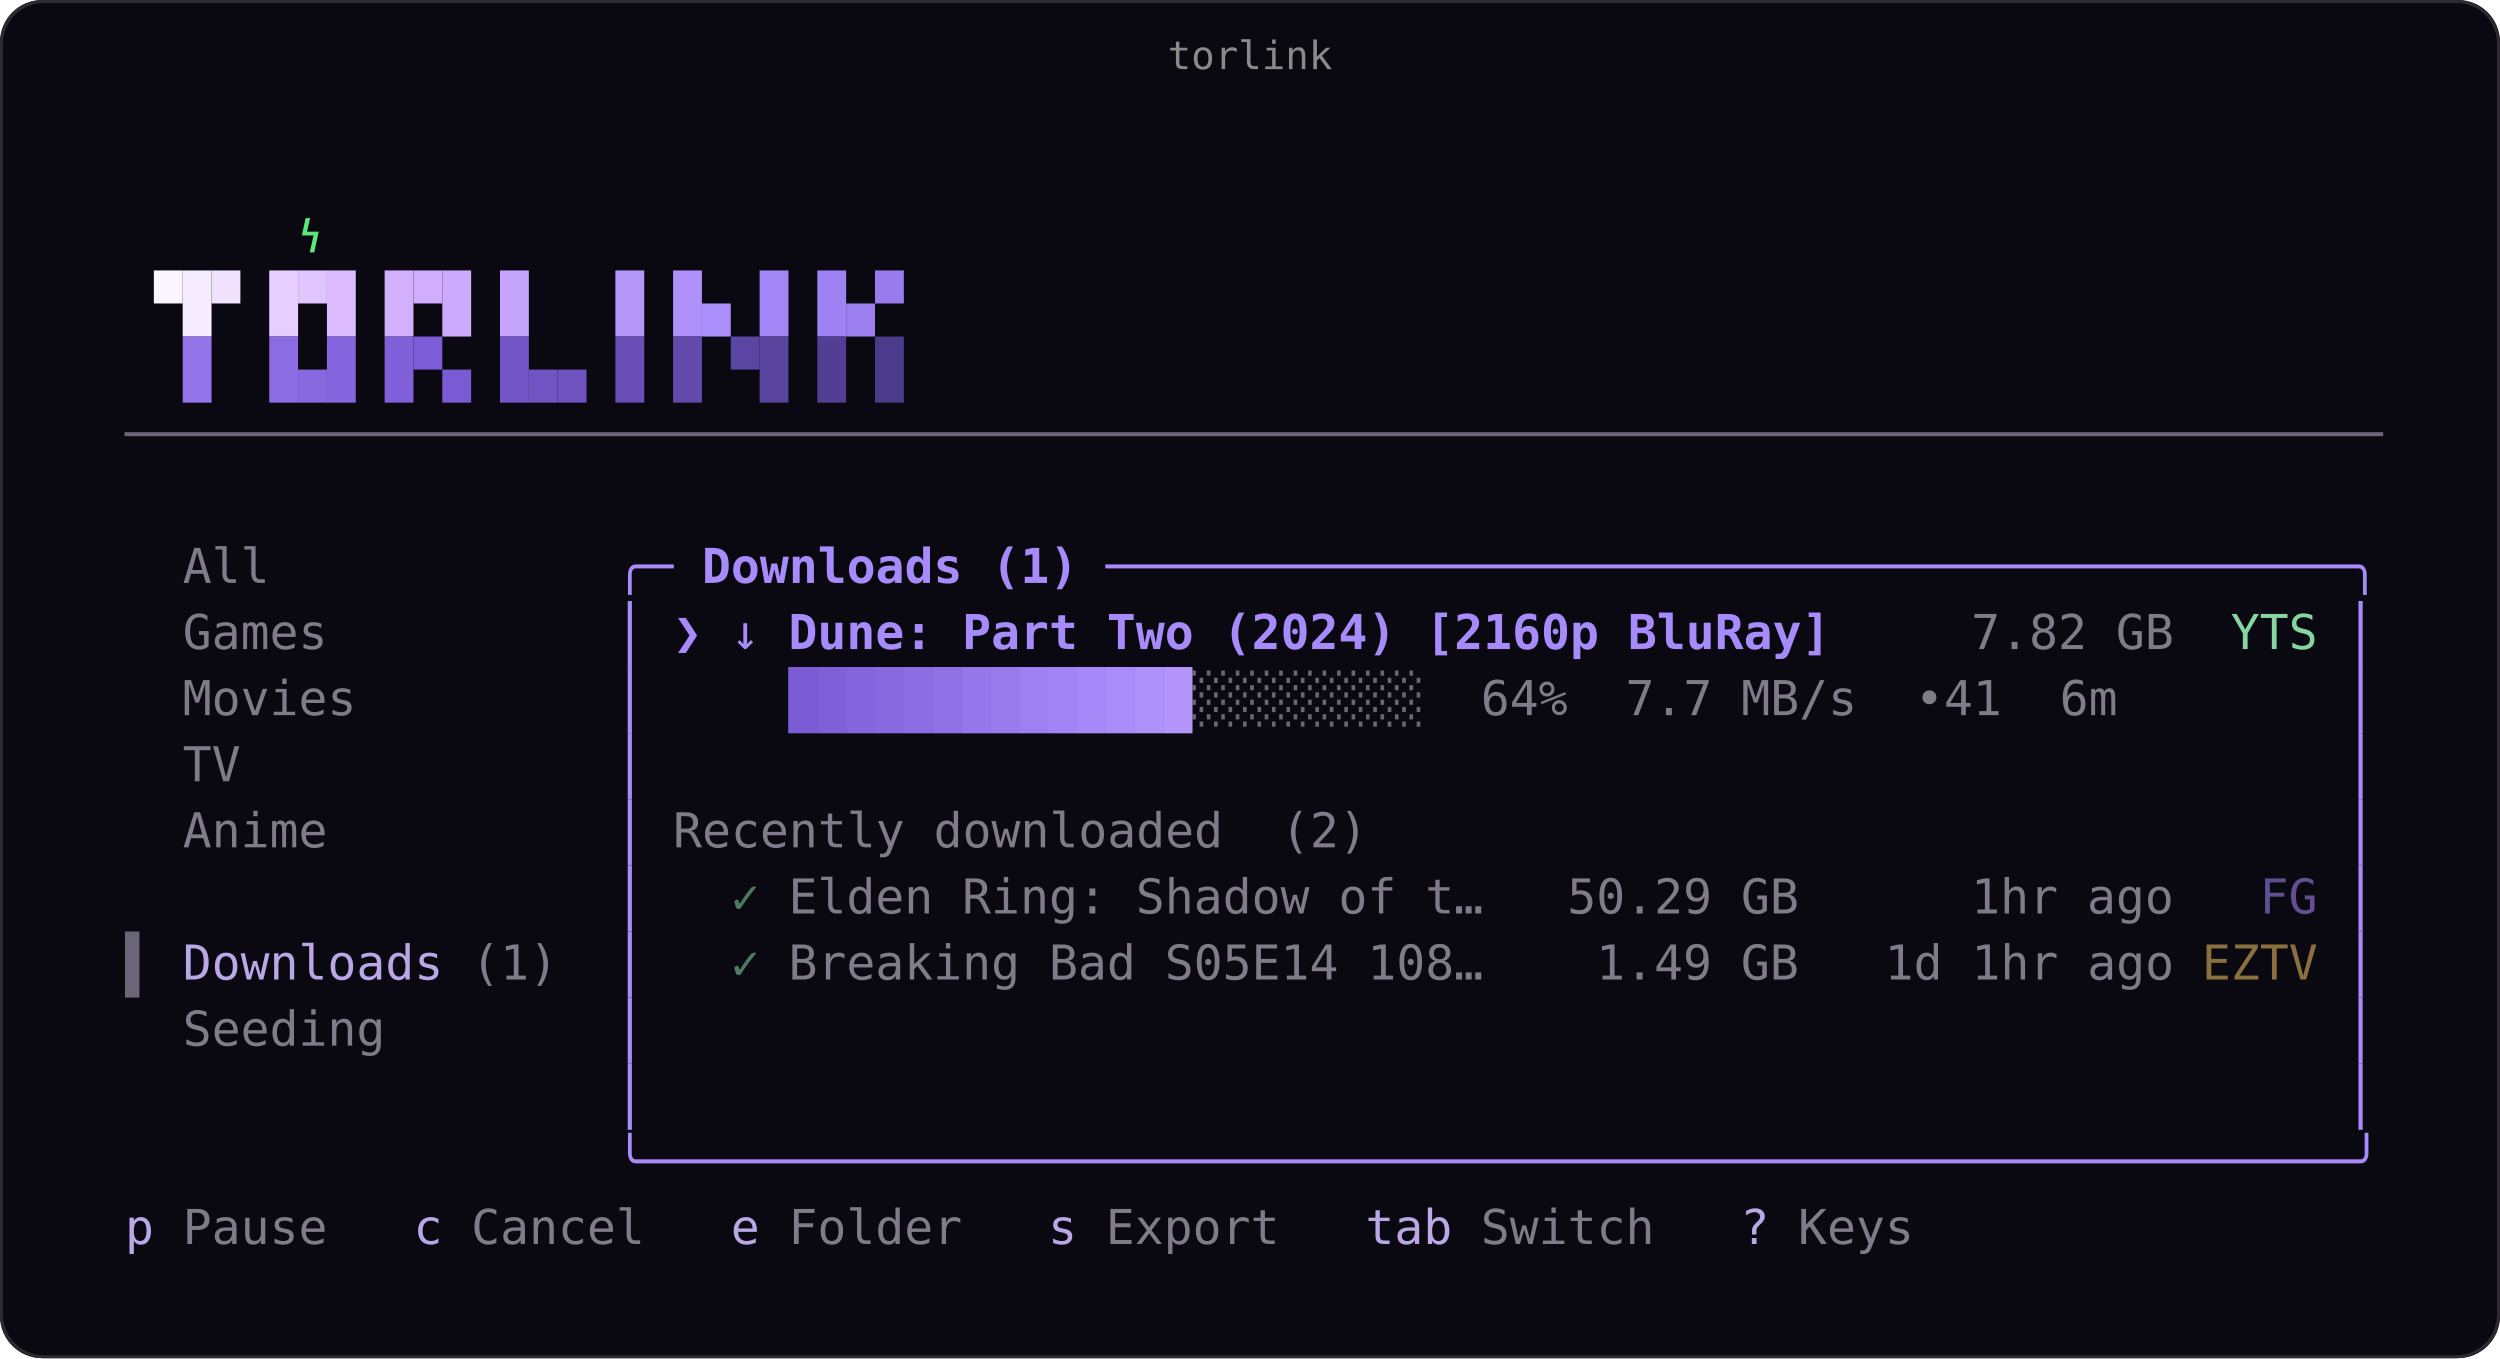
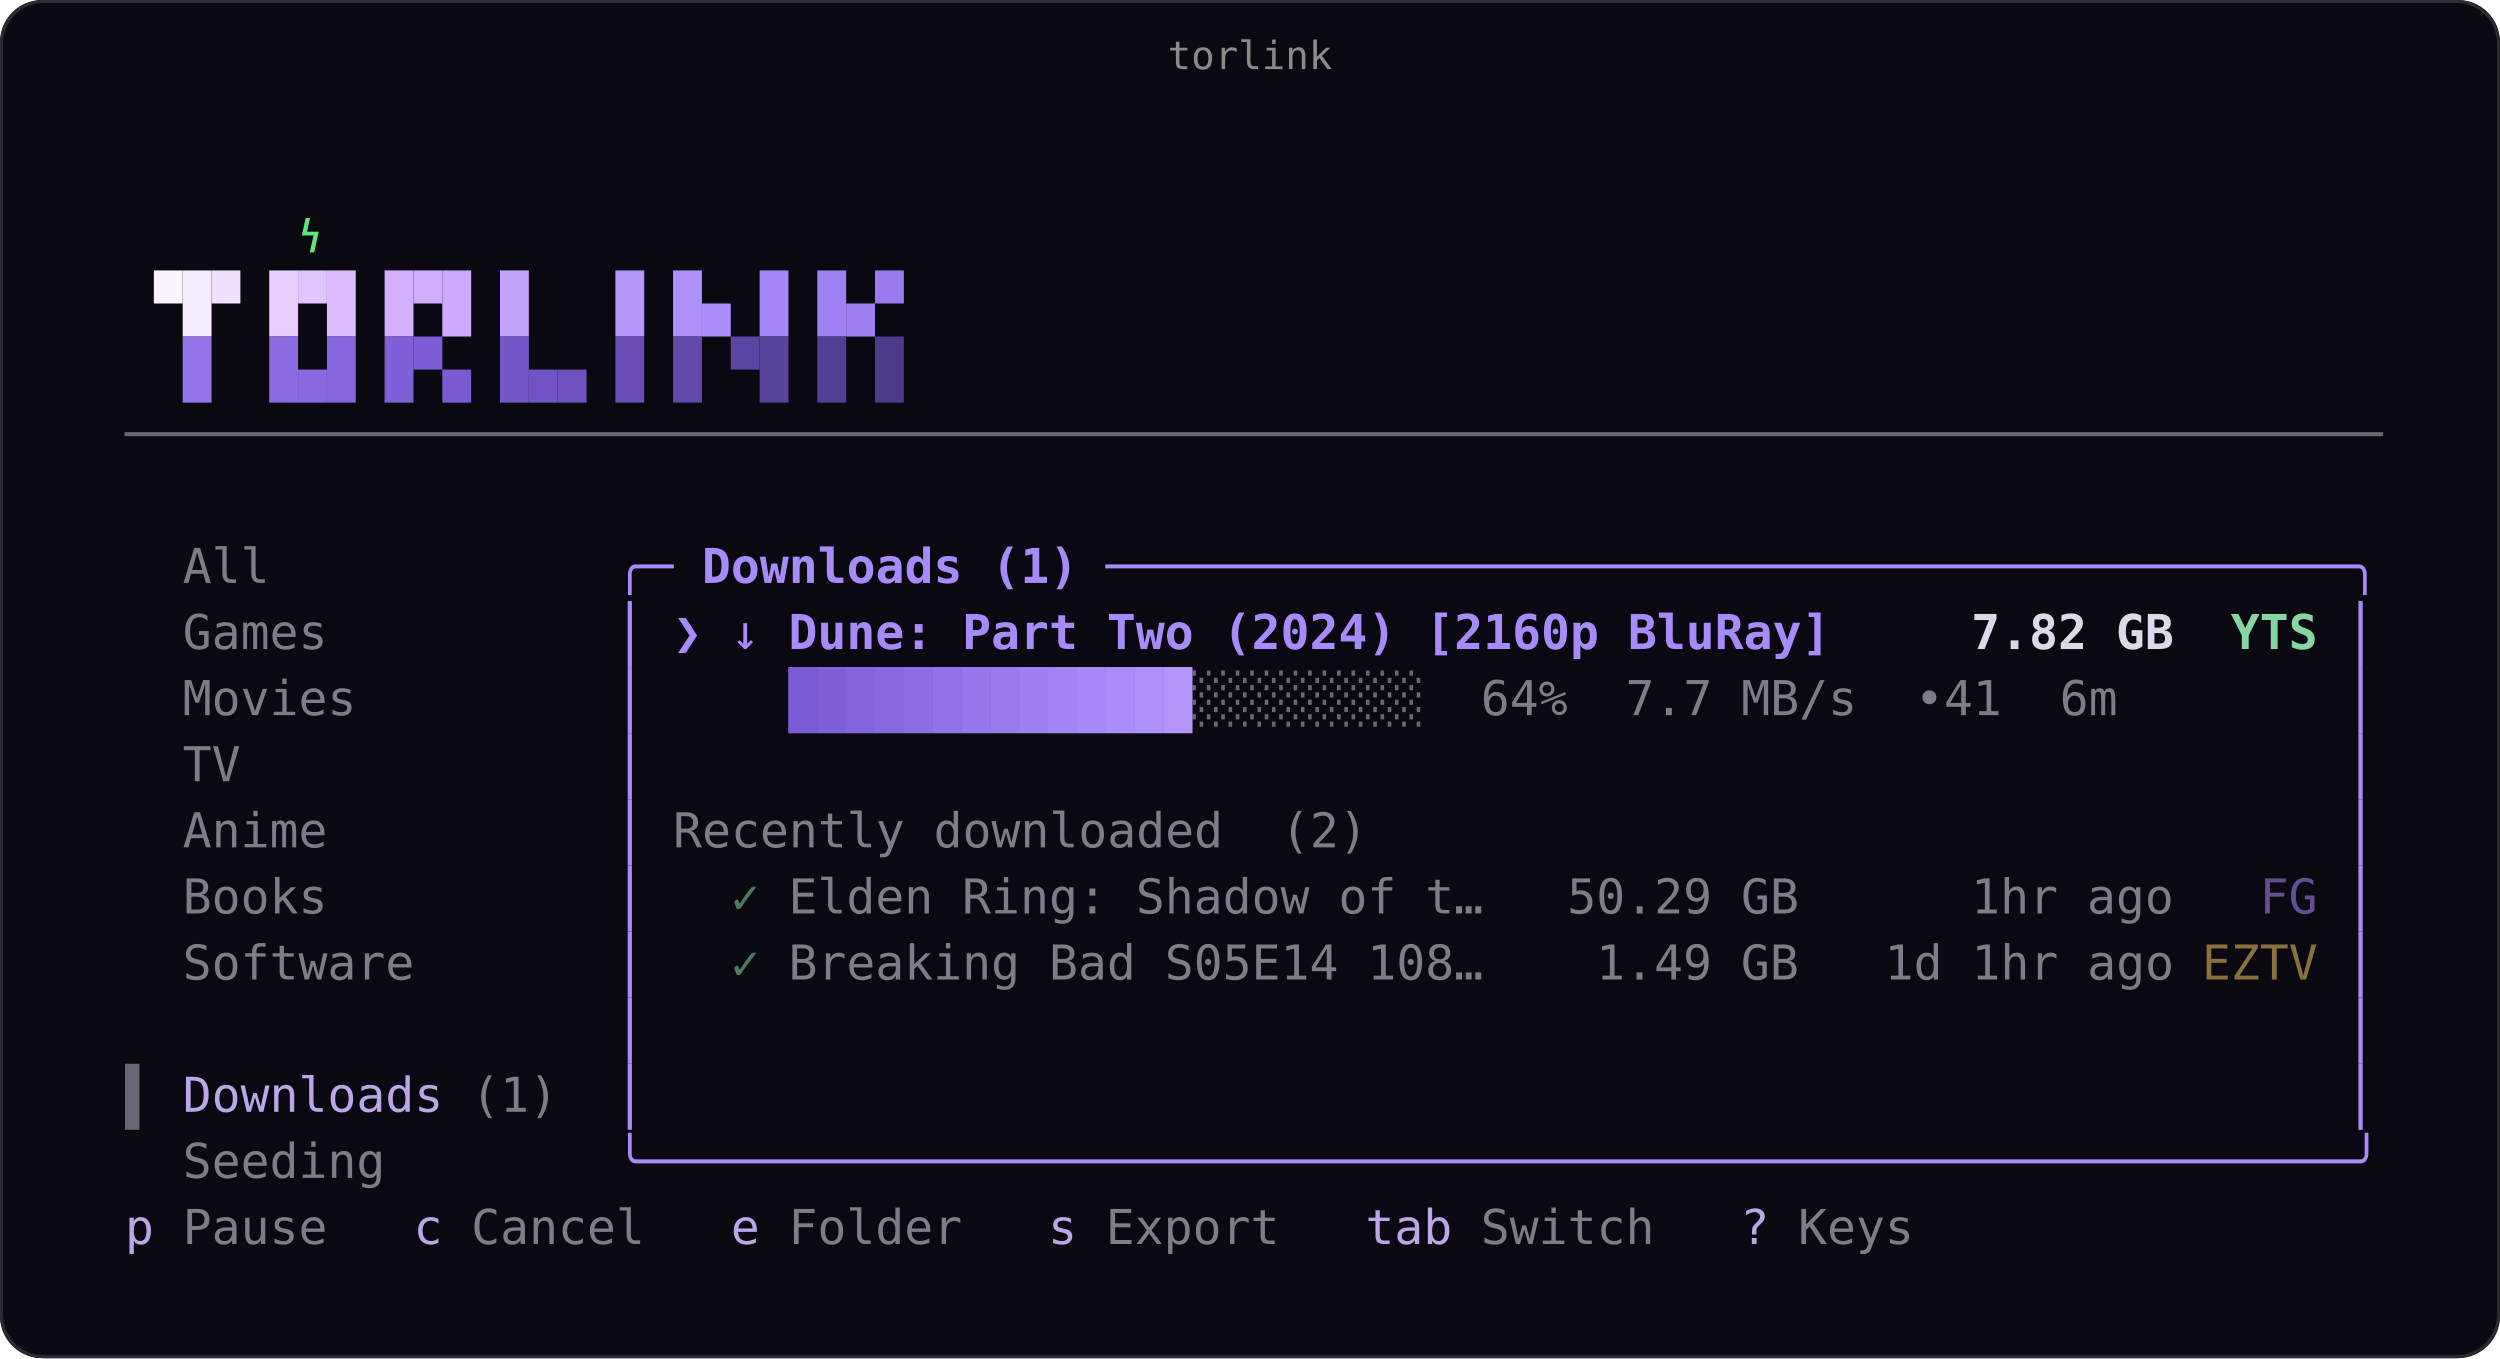
<svg xmlns="http://www.w3.org/2000/svg" width="832" height="452" viewBox="0 0 832 452" style="max-width: 832px; width: 100%; height: auto;" role="img">
  <rect width="100%" height="100%" rx="14" fill="#0a0810" />
  <rect x="0.5" y="0.5" width="831" height="451" rx="14" fill="none" stroke="#2d2b31" stroke-width="1" />
  <text x="416" y="23" text-anchor="middle" font-family="ui-monospace, &quot;Cascadia Mono&quot;, &quot;SF Mono&quot;, Menlo, Consolas, &quot;DejaVu Sans Mono&quot;, monospace" font-size="13" fill="#8a8a8a">torlink</text>
  <g font-family="ui-monospace, &quot;Cascadia Mono&quot;, &quot;SF Mono&quot;, Menlo, Consolas, &quot;DejaVu Sans Mono&quot;, monospace" font-size="16" fill="#ddd8ea">
    <text x="99.2" y="84" textLength="9.6" lengthAdjust="spacingAndGlyphs" xml:space="preserve" fill="#5ae87a" font-weight="600">𐓏</text>
    <rect x="51.2" y="90" width="9.6" height="11" fill="#faf5ff" />
    <rect x="60.8" y="90" width="9.6" height="22" fill="#f5ecff" />
    <rect x="70.4" y="90" width="9.6" height="11" fill="#f0e2ff" />
    <rect x="89.6" y="90" width="9.6" height="22" fill="#e6cffe" />
    <rect x="99.2" y="90" width="9.6" height="11" fill="#e1c5fe" />
    <rect x="108.8" y="90" width="9.6" height="22" fill="#dcbcfe" />
    <rect x="128" y="90" width="9.6" height="22" fill="#d3b0fe" />
    <rect x="137.6" y="90" width="9.6" height="11" fill="#d0adfd" />
    <rect x="147.2" y="90" width="9.6" height="22" fill="#ccaafd" />
    <rect x="166.4" y="90" width="9.6" height="22" fill="#c4a4fc" />
    <rect x="204.8" y="90" width="9.6" height="22" fill="#b597fb" />
    <rect x="224" y="90" width="9.6" height="22" fill="#ae91fb" />
    <rect x="233.6" y="101" width="9.6" height="11" fill="#aa8efa" />
    <rect x="252.8" y="90" width="9.6" height="22" fill="#a487f7" />
    <rect x="272" y="90" width="9.6" height="22" fill="#9e81f3" />
    <rect x="281.6" y="101" width="9.6" height="11" fill="#9b7ef0" />
    <rect x="291.2" y="90" width="9.6" height="11" fill="#997bee" />
    <rect x="60.8" y="112" width="9.6" height="22" fill="#9375e9" />
    <rect x="89.6" y="112" width="9.6" height="22" fill="#8b6ce2" />
    <rect x="99.2" y="123" width="9.6" height="11" fill="#8869e0" />
    <rect x="108.8" y="112" width="9.6" height="22" fill="#8566de" />
    <rect x="128" y="112" width="9.6" height="22" fill="#8060d9" />
    <rect x="137.6" y="112" width="9.6" height="11" fill="#7d5dd7" />
    <rect x="147.2" y="123" width="9.6" height="11" fill="#7a5bd3" />
    <rect x="166.4" y="112" width="9.6" height="22" fill="#7456c9" />
    <rect x="176" y="123" width="9.6" height="11" fill="#7154c4" />
    <rect x="185.6" y="123" width="9.6" height="11" fill="#6e52c0" />
    <rect x="204.8" y="112" width="9.6" height="22" fill="#684eb6" />
    <rect x="224" y="112" width="9.6" height="22" fill="#6249ac" />
    <rect x="243.2" y="112" width="9.6" height="11" fill="#5b45a2" />
    <rect x="252.8" y="112" width="9.6" height="22" fill="#58439d" />
    <rect x="272" y="112" width="9.6" height="22" fill="#523e94" />
    <rect x="291.2" y="112" width="9.6" height="22" fill="#4c3a8a" />
    <text x="41.6" y="150" textLength="748.8" lengthAdjust="spacingAndGlyphs" xml:space="preserve" fill="#6b6577">──────────────────────────────────────────────────────────────────────────────</text>
    <text x="60.8" y="194" textLength="28.8" lengthAdjust="spacingAndGlyphs" xml:space="preserve" fill-opacity="0.55">All</text>
    <text x="204.8" y="194" textLength="19.2" lengthAdjust="spacingAndGlyphs" xml:space="preserve" fill="#a78bfa">╭─</text>
    <text x="233.6" y="194" textLength="124.8" lengthAdjust="spacingAndGlyphs" xml:space="preserve" fill="#a78bfa" font-weight="600">Downloads (1)</text>
    <text x="368" y="194" textLength="422.4" lengthAdjust="spacingAndGlyphs" xml:space="preserve" fill="#a78bfa">───────────────────────────────────────────╮</text>
    <text x="60.8" y="216" textLength="48" lengthAdjust="spacingAndGlyphs" xml:space="preserve" fill-opacity="0.55">Games</text>
    <rect x="208.9" y="200" width="1.4" height="22" fill="#a78bfa" />
    <text x="224" y="216" textLength="9.6" lengthAdjust="spacingAndGlyphs" xml:space="preserve" fill="#a78bfa" font-weight="600">❯</text>
    <text x="243.2" y="216" textLength="9.6" lengthAdjust="spacingAndGlyphs" xml:space="preserve" fill="#a78bfa">↓</text>
    <text x="262.4" y="216" textLength="345.6" lengthAdjust="spacingAndGlyphs" xml:space="preserve" fill="#a78bfa" font-weight="600">Dune: Part Two (2024) [2160p BluRay]</text>
-     <text x="656" y="216" textLength="67.2" lengthAdjust="spacingAndGlyphs" xml:space="preserve" fill-opacity="0.55">7.82 GB</text>
-     <text x="742.4" y="216" textLength="28.8" lengthAdjust="spacingAndGlyphs" xml:space="preserve" fill="#86d6a2">YTS</text>
+     <text x="656" y="216" textLength="67.2" lengthAdjust="spacingAndGlyphs" xml:space="preserve" font-weight="600">7.82 GB</text>
+     <text x="742.4" y="216" textLength="28.8" lengthAdjust="spacingAndGlyphs" xml:space="preserve" fill="#86d6a2" font-weight="600">YTS</text>
    <rect x="784.9" y="200" width="1.4" height="22" fill="#a78bfa" />
    <text x="60.8" y="238" textLength="57.6" lengthAdjust="spacingAndGlyphs" xml:space="preserve" fill-opacity="0.55">Movies</text>
    <rect x="208.9" y="222" width="1.4" height="22" fill="#a78bfa" />
    <rect x="262.4" y="222" width="9.6" height="22" fill="#7c5cd6" />
    <rect x="272" y="222" width="9.6" height="22" fill="#8060d9" />
    <rect x="281.6" y="222" width="9.6" height="22" fill="#8465dd" />
    <rect x="291.2" y="222" width="9.6" height="22" fill="#8869e0" />
    <rect x="300.8" y="222" width="9.6" height="22" fill="#8c6ee4" />
    <rect x="310.4" y="222" width="9.6" height="22" fill="#9072e7" />
    <rect x="320" y="222" width="9.6" height="22" fill="#9577eb" />
    <rect x="329.6" y="222" width="9.6" height="22" fill="#997bee" />
    <rect x="339.2" y="222" width="9.6" height="22" fill="#9d80f1" />
    <rect x="348.8" y="222" width="9.6" height="22" fill="#a184f5" />
    <rect x="358.4" y="222" width="9.6" height="22" fill="#a589f8" />
    <rect x="368" y="222" width="9.6" height="22" fill="#a98dfa" />
    <rect x="377.6" y="222" width="9.6" height="22" fill="#ae91fb" />
    <rect x="387.2" y="222" width="9.6" height="22" fill="#b395fb" />
    <text x="396.8" y="238" textLength="76.8" lengthAdjust="spacingAndGlyphs" xml:space="preserve" fill="#6b6577">░░░░░░░░</text>
    <text x="492.8" y="238" textLength="211.2" lengthAdjust="spacingAndGlyphs" xml:space="preserve" fill-opacity="0.55">64%  7.7 MB/s  •41  6m</text>
    <rect x="784.9" y="222" width="1.4" height="22" fill="#a78bfa" />
    <text x="60.8" y="260" textLength="19.2" lengthAdjust="spacingAndGlyphs" xml:space="preserve" fill-opacity="0.55">TV</text>
    <rect x="208.9" y="244" width="1.4" height="22" fill="#a78bfa" />
    <rect x="784.9" y="244" width="1.4" height="22" fill="#a78bfa" />
    <text x="60.8" y="282" textLength="48" lengthAdjust="spacingAndGlyphs" xml:space="preserve" fill-opacity="0.55">Anime</text>
    <rect x="208.9" y="266" width="1.4" height="22" fill="#a78bfa" />
    <text x="224" y="282" textLength="230.4" lengthAdjust="spacingAndGlyphs" xml:space="preserve" fill-opacity="0.55">Recently downloaded  (2)</text>
    <rect x="784.9" y="266" width="1.4" height="22" fill="#a78bfa" />
+     <text x="60.8" y="304" textLength="48" lengthAdjust="spacingAndGlyphs" xml:space="preserve" fill-opacity="0.55">Books</text>
    <rect x="208.9" y="288" width="1.4" height="22" fill="#a78bfa" />
    <text x="243.2" y="304" textLength="9.6" lengthAdjust="spacingAndGlyphs" xml:space="preserve" fill="#86d6a2" fill-opacity="0.55">✓</text>
    <text x="262.4" y="304" textLength="230.4" lengthAdjust="spacingAndGlyphs" xml:space="preserve" fill-opacity="0.55">Elden Ring: Shadow of t…</text>
    <text x="521.6" y="304" textLength="76.8" lengthAdjust="spacingAndGlyphs" xml:space="preserve" fill-opacity="0.55">50.29 GB</text>
    <text x="656" y="304" textLength="67.2" lengthAdjust="spacingAndGlyphs" xml:space="preserve" fill-opacity="0.55">1hr ago</text>
    <text x="752" y="304" textLength="19.2" lengthAdjust="spacingAndGlyphs" xml:space="preserve" fill="#a78bfa" fill-opacity="0.55">FG</text>
    <rect x="784.9" y="288" width="1.4" height="22" fill="#a78bfa" />
-     <rect x="41.6" y="310" width="4.8" height="22" fill="#6b6577" />
-     <text x="60.8" y="326" textLength="86.4" lengthAdjust="spacingAndGlyphs" xml:space="preserve" fill="#b9a7e6">Downloads</text>
-     <text x="156.8" y="326" textLength="28.8" lengthAdjust="spacingAndGlyphs" xml:space="preserve" fill-opacity="0.55">(1)</text>
+     <text x="60.8" y="326" textLength="76.8" lengthAdjust="spacingAndGlyphs" xml:space="preserve" fill-opacity="0.55">Software</text>
    <rect x="208.9" y="310" width="1.4" height="22" fill="#a78bfa" />
    <text x="243.2" y="326" textLength="9.6" lengthAdjust="spacingAndGlyphs" xml:space="preserve" fill="#86d6a2" fill-opacity="0.55">✓</text>
    <text x="262.4" y="326" textLength="230.4" lengthAdjust="spacingAndGlyphs" xml:space="preserve" fill-opacity="0.55">Breaking Bad S05E14 108…</text>
    <text x="531.2" y="326" textLength="67.2" lengthAdjust="spacingAndGlyphs" xml:space="preserve" fill-opacity="0.55">1.49 GB</text>
    <text x="627.2" y="326" textLength="96" lengthAdjust="spacingAndGlyphs" xml:space="preserve" fill-opacity="0.55">1d 1hr ago</text>
    <text x="732.8" y="326" textLength="38.4" lengthAdjust="spacingAndGlyphs" xml:space="preserve" fill="#f0c560" fill-opacity="0.55">EZTV</text>
    <rect x="784.9" y="310" width="1.4" height="22" fill="#a78bfa" />
-     <text x="60.8" y="348" textLength="67.2" lengthAdjust="spacingAndGlyphs" xml:space="preserve" fill-opacity="0.55">Seeding</text>
    <rect x="208.9" y="332" width="1.4" height="22" fill="#a78bfa" />
    <rect x="784.9" y="332" width="1.4" height="22" fill="#a78bfa" />
+     <rect x="41.6" y="354" width="4.8" height="22" fill="#6b6577" />
+     <text x="60.8" y="370" textLength="86.4" lengthAdjust="spacingAndGlyphs" xml:space="preserve" fill="#b9a7e6">Downloads</text>
+     <text x="156.8" y="370" textLength="28.8" lengthAdjust="spacingAndGlyphs" xml:space="preserve" fill-opacity="0.55">(1)</text>
    <rect x="208.9" y="354" width="1.4" height="22" fill="#a78bfa" />
    <rect x="784.9" y="354" width="1.4" height="22" fill="#a78bfa" />
+     <text x="60.8" y="392" textLength="67.2" lengthAdjust="spacingAndGlyphs" xml:space="preserve" fill-opacity="0.55">Seeding</text>
    <text x="204.8" y="392" textLength="585.6" lengthAdjust="spacingAndGlyphs" xml:space="preserve" fill="#a78bfa">╰───────────────────────────────────────────────────────────╯</text>
    <text x="41.6" y="414" textLength="9.6" lengthAdjust="spacingAndGlyphs" xml:space="preserve" fill="#b9a7e6">p</text>
    <text x="60.8" y="414" textLength="48" lengthAdjust="spacingAndGlyphs" xml:space="preserve" fill-opacity="0.55">Pause</text>
    <text x="137.6" y="414" textLength="9.6" lengthAdjust="spacingAndGlyphs" xml:space="preserve" fill="#b9a7e6">c</text>
    <text x="156.8" y="414" textLength="57.6" lengthAdjust="spacingAndGlyphs" xml:space="preserve" fill-opacity="0.55">Cancel</text>
    <text x="243.2" y="414" textLength="9.6" lengthAdjust="spacingAndGlyphs" xml:space="preserve" fill="#b9a7e6">e</text>
    <text x="262.4" y="414" textLength="57.6" lengthAdjust="spacingAndGlyphs" xml:space="preserve" fill-opacity="0.55">Folder</text>
    <text x="348.8" y="414" textLength="9.6" lengthAdjust="spacingAndGlyphs" xml:space="preserve" fill="#b9a7e6">s</text>
    <text x="368" y="414" textLength="57.6" lengthAdjust="spacingAndGlyphs" xml:space="preserve" fill-opacity="0.55">Export</text>
    <text x="454.4" y="414" textLength="28.8" lengthAdjust="spacingAndGlyphs" xml:space="preserve" fill="#b9a7e6">tab</text>
    <text x="492.8" y="414" textLength="57.6" lengthAdjust="spacingAndGlyphs" xml:space="preserve" fill-opacity="0.55">Switch</text>
    <text x="579.2" y="414" textLength="9.6" lengthAdjust="spacingAndGlyphs" xml:space="preserve" fill="#b9a7e6">?</text>
    <text x="598.4" y="414" textLength="38.4" lengthAdjust="spacingAndGlyphs" xml:space="preserve" fill-opacity="0.55">Keys</text>
  </g>
  <rect x="262.4" y="222" width="9.6" height="22" fill="#7c5cd6">
    <animate attributeName="fill" calcMode="discrete" dur="3.48s" values="#7c5cd6;#7f5fd7;#8669da;#9277de;#a18ae3;#b29ee8;#c3b3ee;#d2c5f3;#ded4f7;#e5ddfa;#e8e0fb;#e5ddfa;#ded4f7;#d2c5f3;#c3b3ee;#b29ee8;#a18ae3;#9277de;#8669da;#7f5fd7;#7c5cd6;#7c5cd6;#7c5cd6;#7c5cd6;#7c5cd6;#7c5cd6;#7c5cd6;#7c5cd6;#7c5cd6;#7c5cd6;#7c5cd6;#7c5cd6;#7c5cd6;#7c5cd6;#7c5cd6;#7c5cd6;#7c5cd6;#7c5cd6;#7c5cd6;#7c5cd6;#7c5cd6;#7c5cd6;#7c5cd6;#7c5cd6;#7c5cd6;#7c5cd6;#7c5cd6;#7c5cd6;#7c5cd6;#7c5cd6;#7c5cd6;#7c5cd6;#7c5cd6;#7c5cd6;#7c5cd6;#7c5cd6;#7c5cd6;#7c5cd6;#7c5cd6;#7c5cd6;#7c5cd6;#7c5cd6;#7c5cd6;#7c5cd6;#7c5cd6;#7c5cd6;#7c5cd6;#7c5cd6;#7c5cd6;#7c5cd6;#7c5cd6;#7c5cd6;#7c5cd6;#7c5cd6;#7c5cd6;#7c5cd6;#7c5cd6;#7c5cd6;#7c5cd6;#7c5cd6;#7c5cd6;#7c5cd6;#7c5cd6;#7c5cd6;#7c5cd6;#7c5cd6;#7c5cd6" repeatCount="indefinite" />
  </rect>
  <rect x="272" y="222" width="9.6" height="22" fill="#8060d9">
    <animate attributeName="fill" calcMode="discrete" dur="3.48s" values="#8060d9;#8060d9;#8060d9;#8262da;#886adc;#9377df;#a188e4;#b19ce9;#c1b0ee;#d0c2f3;#dcd2f7;#e5dcfa;#e8e1fb;#e7dffb;#e0d7f9;#d6caf5;#c8b8f1;#b8a5eb;#a891e6;#997ee1;#8c6fdd;#8465da;#8060d9;#8060d9;#8060d9;#8060d9;#8060d9;#8060d9;#8060d9;#8060d9;#8060d9;#8060d9;#8060d9;#8060d9;#8060d9;#8060d9;#8060d9;#8060d9;#8060d9;#8060d9;#8060d9;#8060d9;#8060d9;#8060d9;#8060d9;#8060d9;#8060d9;#8060d9;#8060d9;#8060d9;#8060d9;#8060d9;#8060d9;#8060d9;#8060d9;#8060d9;#8060d9;#8060d9;#8060d9;#8060d9;#8060d9;#8060d9;#8060d9;#8060d9;#8060d9;#8060d9;#8060d9;#8060d9;#8060d9;#8060d9;#8060d9;#8060d9;#8060d9;#8060d9;#8060d9;#8060d9;#8060d9;#8060d9;#8060d9;#8060d9;#8060d9;#8060d9;#8060d9;#8060d9;#8060d9;#8060d9;#8060d9" repeatCount="indefinite" />
  </rect>
  <rect x="281.6" y="222" width="9.6" height="22" fill="#8465dd">
    <animate attributeName="fill" calcMode="discrete" dur="3.48s" values="#8465dd;#8465dd;#8465dd;#8465dd;#8465dd;#8566dd;#8a6cdf;#9378e2;#a088e6;#af9aea;#bfaeef;#cec0f3;#dbd0f7;#e4dbfa;#e8e1fb;#e8e0fb;#e3dafa;#d9cef7;#ccbef3;#bdacee;#ae98ea;#9f86e5;#9276e1;#896bdf;#8466dd;#8465dd;#8465dd;#8465dd;#8465dd;#8465dd;#8465dd;#8465dd;#8465dd;#8465dd;#8465dd;#8465dd;#8465dd;#8465dd;#8465dd;#8465dd;#8465dd;#8465dd;#8465dd;#8465dd;#8465dd;#8465dd;#8465dd;#8465dd;#8465dd;#8465dd;#8465dd;#8465dd;#8465dd;#8465dd;#8465dd;#8465dd;#8465dd;#8465dd;#8465dd;#8465dd;#8465dd;#8465dd;#8465dd;#8465dd;#8465dd;#8465dd;#8465dd;#8465dd;#8465dd;#8465dd;#8465dd;#8465dd;#8465dd;#8465dd;#8465dd;#8465dd;#8465dd;#8465dd;#8465dd;#8465dd;#8465dd;#8465dd;#8465dd;#8465dd;#8465dd;#8465dd;#8465dd" repeatCount="indefinite" />
  </rect>
  <rect x="291.2" y="222" width="9.6" height="22" fill="#8869e0">
    <animate attributeName="fill" calcMode="discrete" dur="3.48s" values="#8869e0;#8869e0;#8869e0;#8869e0;#8869e0;#8869e0;#8869e0;#8869e0;#8c6ee1;#9478e4;#a087e7;#ae99eb;#beacef;#ccbef4;#d9cef7;#e3dafa;#e8e0fc;#e9e1fc;#e5dcfb;#ddd2f8;#d1c3f5;#c3b2f1;#b49fec;#a58de8;#987de5;#8f71e2;#896ae0;#8869e0;#8869e0;#8869e0;#8869e0;#8869e0;#8869e0;#8869e0;#8869e0;#8869e0;#8869e0;#8869e0;#8869e0;#8869e0;#8869e0;#8869e0;#8869e0;#8869e0;#8869e0;#8869e0;#8869e0;#8869e0;#8869e0;#8869e0;#8869e0;#8869e0;#8869e0;#8869e0;#8869e0;#8869e0;#8869e0;#8869e0;#8869e0;#8869e0;#8869e0;#8869e0;#8869e0;#8869e0;#8869e0;#8869e0;#8869e0;#8869e0;#8869e0;#8869e0;#8869e0;#8869e0;#8869e0;#8869e0;#8869e0;#8869e0;#8869e0;#8869e0;#8869e0;#8869e0;#8869e0;#8869e0;#8869e0;#8869e0;#8869e0;#8869e0;#8869e0" repeatCount="indefinite" />
  </rect>
  <rect x="300.8" y="222" width="9.6" height="22" fill="#8c6ee4">
    <animate attributeName="fill" calcMode="discrete" dur="3.48s" values="#8c6ee4;#8c6ee4;#8c6ee4;#8c6ee4;#8c6ee4;#8c6ee4;#8c6ee4;#8c6ee4;#8c6ee4;#8c6ee4;#8f72e5;#967ae7;#a188e9;#ae98ed;#bcaaf1;#cbbcf4;#d8ccf8;#e2d8fa;#e8e0fc;#eae2fc;#e7dffc;#e0d6fa;#d5c9f7;#c8b8f3;#b9a6f0;#ab94ec;#9e84e9;#9478e6;#8e70e4;#8c6ee4;#8c6ee4;#8c6ee4;#8c6ee4;#8c6ee4;#8c6ee4;#8c6ee4;#8c6ee4;#8c6ee4;#8c6ee4;#8c6ee4;#8c6ee4;#8c6ee4;#8c6ee4;#8c6ee4;#8c6ee4;#8c6ee4;#8c6ee4;#8c6ee4;#8c6ee4;#8c6ee4;#8c6ee4;#8c6ee4;#8c6ee4;#8c6ee4;#8c6ee4;#8c6ee4;#8c6ee4;#8c6ee4;#8c6ee4;#8c6ee4;#8c6ee4;#8c6ee4;#8c6ee4;#8c6ee4;#8c6ee4;#8c6ee4;#8c6ee4;#8c6ee4;#8c6ee4;#8c6ee4;#8c6ee4;#8c6ee4;#8c6ee4;#8c6ee4;#8c6ee4;#8c6ee4;#8c6ee4;#8c6ee4;#8c6ee4;#8c6ee4;#8c6ee4;#8c6ee4;#8c6ee4;#8c6ee4;#8c6ee4;#8c6ee4;#8c6ee4" repeatCount="indefinite" />
  </rect>
  <rect x="310.4" y="222" width="9.6" height="22" fill="#9072e7">
    <animate attributeName="fill" calcMode="discrete" dur="3.48s" values="#9072e7;#9072e7;#9072e7;#9072e7;#9072e7;#9072e7;#9072e7;#9072e7;#9072e7;#9072e7;#9072e7;#9072e7;#9274e7;#987ce9;#a188eb;#ae97ee;#bba8f1;#c9baf5;#d6caf8;#e0d7fa;#e7dffc;#eae2fd;#e8e0fc;#e2d9fb;#d9cdf8;#ccbdf5;#bfacf2;#b19bef;#a48bec;#9a7ee9;#9375e8;#9072e7;#9072e7;#9072e7;#9072e7;#9072e7;#9072e7;#9072e7;#9072e7;#9072e7;#9072e7;#9072e7;#9072e7;#9072e7;#9072e7;#9072e7;#9072e7;#9072e7;#9072e7;#9072e7;#9072e7;#9072e7;#9072e7;#9072e7;#9072e7;#9072e7;#9072e7;#9072e7;#9072e7;#9072e7;#9072e7;#9072e7;#9072e7;#9072e7;#9072e7;#9072e7;#9072e7;#9072e7;#9072e7;#9072e7;#9072e7;#9072e7;#9072e7;#9072e7;#9072e7;#9072e7;#9072e7;#9072e7;#9072e7;#9072e7;#9072e7;#9072e7;#9072e7;#9072e7;#9072e7;#9072e7;#9072e7" repeatCount="indefinite" />
  </rect>
  <rect x="320" y="222" width="9.6" height="22" fill="#9577eb">
    <animate attributeName="fill" calcMode="discrete" dur="3.48s" values="#9577eb;#9577eb;#9577eb;#9577eb;#9577eb;#9577eb;#9577eb;#9577eb;#9577eb;#9577eb;#9577eb;#9577eb;#9577eb;#9577eb;#9678eb;#9b7eec;#a389ee;#ae97f0;#bba7f3;#c9b8f6;#d5c8f9;#e0d5fb;#e7defc;#eae3fd;#eae2fd;#e5dcfc;#dcd1fa;#d1c3f8;#c4b3f5;#b7a2f2;#aa92f0;#a085ed;#997cec;#9577eb;#9577eb;#9577eb;#9577eb;#9577eb;#9577eb;#9577eb;#9577eb;#9577eb;#9577eb;#9577eb;#9577eb;#9577eb;#9577eb;#9577eb;#9577eb;#9577eb;#9577eb;#9577eb;#9577eb;#9577eb;#9577eb;#9577eb;#9577eb;#9577eb;#9577eb;#9577eb;#9577eb;#9577eb;#9577eb;#9577eb;#9577eb;#9577eb;#9577eb;#9577eb;#9577eb;#9577eb;#9577eb;#9577eb;#9577eb;#9577eb;#9577eb;#9577eb;#9577eb;#9577eb;#9577eb;#9577eb;#9577eb;#9577eb;#9577eb;#9577eb;#9577eb;#9577eb;#9577eb" repeatCount="indefinite" />
  </rect>
  <rect x="329.6" y="222" width="9.6" height="22" fill="#997bee">
    <animate attributeName="fill" calcMode="discrete" dur="3.48s" values="#997bee;#997bee;#997bee;#997bee;#997bee;#997bee;#997bee;#997bee;#997bee;#997bee;#997bee;#997bee;#997bee;#997bee;#997bee;#997bee;#997cee;#9d80ef;#a48af0;#af97f2;#bba6f4;#c8b6f7;#d4c6f9;#ded3fb;#e6ddfc;#eae3fd;#ebe3fd;#e7defd;#dfd5fb;#d5c8f9;#c9b8f7;#bca8f5;#b098f2;#a68bf0;#9e81ef;#9a7cee;#997bee;#997bee;#997bee;#997bee;#997bee;#997bee;#997bee;#997bee;#997bee;#997bee;#997bee;#997bee;#997bee;#997bee;#997bee;#997bee;#997bee;#997bee;#997bee;#997bee;#997bee;#997bee;#997bee;#997bee;#997bee;#997bee;#997bee;#997bee;#997bee;#997bee;#997bee;#997bee;#997bee;#997bee;#997bee;#997bee;#997bee;#997bee;#997bee;#997bee;#997bee;#997bee;#997bee;#997bee;#997bee;#997bee;#997bee;#997bee;#997bee;#997bee;#997bee" repeatCount="indefinite" />
  </rect>
  <rect x="339.2" y="222" width="9.6" height="22" fill="#9d80f1">
    <animate attributeName="fill" calcMode="discrete" dur="3.48s" values="#9d80f1;#9d80f1;#9d80f1;#9d80f1;#9d80f1;#9d80f1;#9d80f1;#9d80f1;#9d80f1;#9d80f1;#9d80f1;#9d80f1;#9d80f1;#9d80f1;#9d80f1;#9d80f1;#9d80f1;#9d80f1;#9d80f1;#a084f1;#a68cf2;#af97f4;#bba6f6;#c7b5f8;#d3c5fa;#ddd2fb;#e5dcfd;#eae2fd;#ebe4fe;#e8e0fd;#e2d8fc;#d9ccfb;#cebef9;#c1aef7;#b59ff5;#ab92f3;#a388f2;#9e81f1;#9d80f1;#9d80f1;#9d80f1;#9d80f1;#9d80f1;#9d80f1;#9d80f1;#9d80f1;#9d80f1;#9d80f1;#9d80f1;#9d80f1;#9d80f1;#9d80f1;#9d80f1;#9d80f1;#9d80f1;#9d80f1;#9d80f1;#9d80f1;#9d80f1;#9d80f1;#9d80f1;#9d80f1;#9d80f1;#9d80f1;#9d80f1;#9d80f1;#9d80f1;#9d80f1;#9d80f1;#9d80f1;#9d80f1;#9d80f1;#9d80f1;#9d80f1;#9d80f1;#9d80f1;#9d80f1;#9d80f1;#9d80f1;#9d80f1;#9d80f1;#9d80f1;#9d80f1;#9d80f1;#9d80f1;#9d80f1;#9d80f1" repeatCount="indefinite" />
  </rect>
  <rect x="348.8" y="222" width="9.6" height="22" fill="#a184f5">
    <animate attributeName="fill" calcMode="discrete" dur="3.48s" values="#a184f5;#a184f5;#a184f5;#a184f5;#a184f5;#a184f5;#a184f5;#a184f5;#a184f5;#a184f5;#a184f5;#a184f5;#a184f5;#a184f5;#a184f5;#a184f5;#a184f5;#a184f5;#a184f5;#a184f5;#a184f5;#a386f5;#a88df6;#b098f7;#bba5f8;#c6b4fa;#d2c3fb;#dcd0fc;#e5dbfd;#eae2fe;#ece4fe;#eae2fe;#e5dbfd;#dcd0fc;#d2c3fb;#c6b4fa;#bba5f8;#b098f7;#a88df6;#a386f5;#a184f5;#a184f5;#a184f5;#a184f5;#a184f5;#a184f5;#a184f5;#a184f5;#a184f5;#a184f5;#a184f5;#a184f5;#a184f5;#a184f5;#a184f5;#a184f5;#a184f5;#a184f5;#a184f5;#a184f5;#a184f5;#a184f5;#a184f5;#a184f5;#a184f5;#a184f5;#a184f5;#a184f5;#a184f5;#a184f5;#a184f5;#a184f5;#a184f5;#a184f5;#a184f5;#a184f5;#a184f5;#a184f5;#a184f5;#a184f5;#a184f5;#a184f5;#a184f5;#a184f5;#a184f5;#a184f5;#a184f5" repeatCount="indefinite" />
  </rect>
  <rect x="358.4" y="222" width="9.6" height="22" fill="#a589f8">
    <animate attributeName="fill" calcMode="discrete" dur="3.48s" values="#a589f8;#a589f8;#a589f8;#a589f8;#a589f8;#a589f8;#a589f8;#a589f8;#a589f8;#a589f8;#a589f8;#a589f8;#a589f8;#a589f8;#a589f8;#a589f8;#a589f8;#a589f8;#a589f8;#a589f8;#a589f8;#a589f8;#a589f8;#a68af8;#aa90f8;#b299f9;#bba6fa;#c6b4fb;#d1c2fc;#dbcffd;#e4dafe;#eae1fe;#ece5fe;#ebe3fe;#e7defe;#dfd4fd;#d6c8fc;#cbbafb;#c0acfa;#b69ff9;#ad94f9;#a88cf8;#a589f8;#a589f8;#a589f8;#a589f8;#a589f8;#a589f8;#a589f8;#a589f8;#a589f8;#a589f8;#a589f8;#a589f8;#a589f8;#a589f8;#a589f8;#a589f8;#a589f8;#a589f8;#a589f8;#a589f8;#a589f8;#a589f8;#a589f8;#a589f8;#a589f8;#a589f8;#a589f8;#a589f8;#a589f8;#a589f8;#a589f8;#a589f8;#a589f8;#a589f8;#a589f8;#a589f8;#a589f8;#a589f8;#a589f8;#a589f8;#a589f8;#a589f8;#a589f8;#a589f8;#a589f8" repeatCount="indefinite" />
  </rect>
  <rect x="368" y="222" width="9.6" height="22" fill="#a98dfa">
    <animate attributeName="fill" calcMode="discrete" dur="3.48s" values="#a98dfa;#a98dfa;#a98dfa;#a98dfa;#a98dfa;#a98dfa;#a98dfa;#a98dfa;#a98dfa;#a98dfa;#a98dfa;#a98dfa;#a98dfa;#a98dfa;#a98dfa;#a98dfa;#a98dfa;#a98dfa;#a98dfa;#a98dfa;#a98dfa;#a98dfa;#a98dfa;#a98dfa;#a98dfa;#aa8efa;#ad92fa;#b39afb;#bca6fb;#c6b3fc;#d1c1fd;#dbcefd;#e3d9fe;#e9e1fe;#ece5fe;#ece5fe;#e9e0fe;#e2d8fe;#daccfd;#cfbffd;#c5b1fc;#bba4fb;#b299fb;#ac91fa;#a98dfa;#a98dfa;#a98dfa;#a98dfa;#a98dfa;#a98dfa;#a98dfa;#a98dfa;#a98dfa;#a98dfa;#a98dfa;#a98dfa;#a98dfa;#a98dfa;#a98dfa;#a98dfa;#a98dfa;#a98dfa;#a98dfa;#a98dfa;#a98dfa;#a98dfa;#a98dfa;#a98dfa;#a98dfa;#a98dfa;#a98dfa;#a98dfa;#a98dfa;#a98dfa;#a98dfa;#a98dfa;#a98dfa;#a98dfa;#a98dfa;#a98dfa;#a98dfa;#a98dfa;#a98dfa;#a98dfa;#a98dfa;#a98dfa;#a98dfa" repeatCount="indefinite" />
  </rect>
  <rect x="377.6" y="222" width="9.6" height="22" fill="#ae91fb">
    <animate attributeName="fill" calcMode="discrete" dur="3.48s" values="#ae91fb;#ae91fb;#ae91fb;#ae91fb;#ae91fb;#ae91fb;#ae91fb;#ae91fb;#ae91fb;#ae91fb;#ae91fb;#ae91fb;#ae91fb;#ae91fb;#ae91fb;#ae91fb;#ae91fb;#ae91fb;#ae91fb;#ae91fb;#ae91fb;#ae91fb;#ae91fb;#ae91fb;#ae91fb;#ae91fb;#ae91fb;#ae91fb;#b195fb;#b69cfb;#bea6fc;#c7b3fc;#d1c0fd;#dacdfe;#e3d8fe;#e9e0fe;#ece5ff;#ede5ff;#eae2fe;#e5dbfe;#ddd0fe;#d4c4fd;#cab7fd;#c1aafc;#b89ffc;#b297fb;#af92fb;#ae91fb;#ae91fb;#ae91fb;#ae91fb;#ae91fb;#ae91fb;#ae91fb;#ae91fb;#ae91fb;#ae91fb;#ae91fb;#ae91fb;#ae91fb;#ae91fb;#ae91fb;#ae91fb;#ae91fb;#ae91fb;#ae91fb;#ae91fb;#ae91fb;#ae91fb;#ae91fb;#ae91fb;#ae91fb;#ae91fb;#ae91fb;#ae91fb;#ae91fb;#ae91fb;#ae91fb;#ae91fb;#ae91fb;#ae91fb;#ae91fb;#ae91fb;#ae91fb;#ae91fb;#ae91fb;#ae91fb" repeatCount="indefinite" />
  </rect>
  <rect x="387.2" y="222" width="9.6" height="22" fill="#b395fb">
    <animate attributeName="fill" calcMode="discrete" dur="3.48s" values="#b395fb;#b395fb;#b395fb;#b395fb;#b395fb;#b395fb;#b395fb;#b395fb;#b395fb;#b395fb;#b395fb;#b395fb;#b395fb;#b395fb;#b395fb;#b395fb;#b395fb;#b395fb;#b395fb;#b395fb;#b395fb;#b395fb;#b395fb;#b395fb;#b395fb;#b395fb;#b395fb;#b395fb;#b395fb;#b395fb;#b597fb;#b99efb;#c0a7fc;#c8b2fc;#d1bffd;#dacbfd;#e2d6fe;#e8dffe;#ece4ff;#ede6ff;#ece4fe;#e7ddfe;#e1d4fe;#d8c9fd;#cfbcfd;#c6b0fc;#bea5fc;#b89cfb;#b497fb;#b395fb;#b395fb;#b395fb;#b395fb;#b395fb;#b395fb;#b395fb;#b395fb;#b395fb;#b395fb;#b395fb;#b395fb;#b395fb;#b395fb;#b395fb;#b395fb;#b395fb;#b395fb;#b395fb;#b395fb;#b395fb;#b395fb;#b395fb;#b395fb;#b395fb;#b395fb;#b395fb;#b395fb;#b395fb;#b395fb;#b395fb;#b395fb;#b395fb;#b395fb;#b395fb;#b395fb;#b395fb;#b395fb" repeatCount="indefinite" />
  </rect>
</svg>
